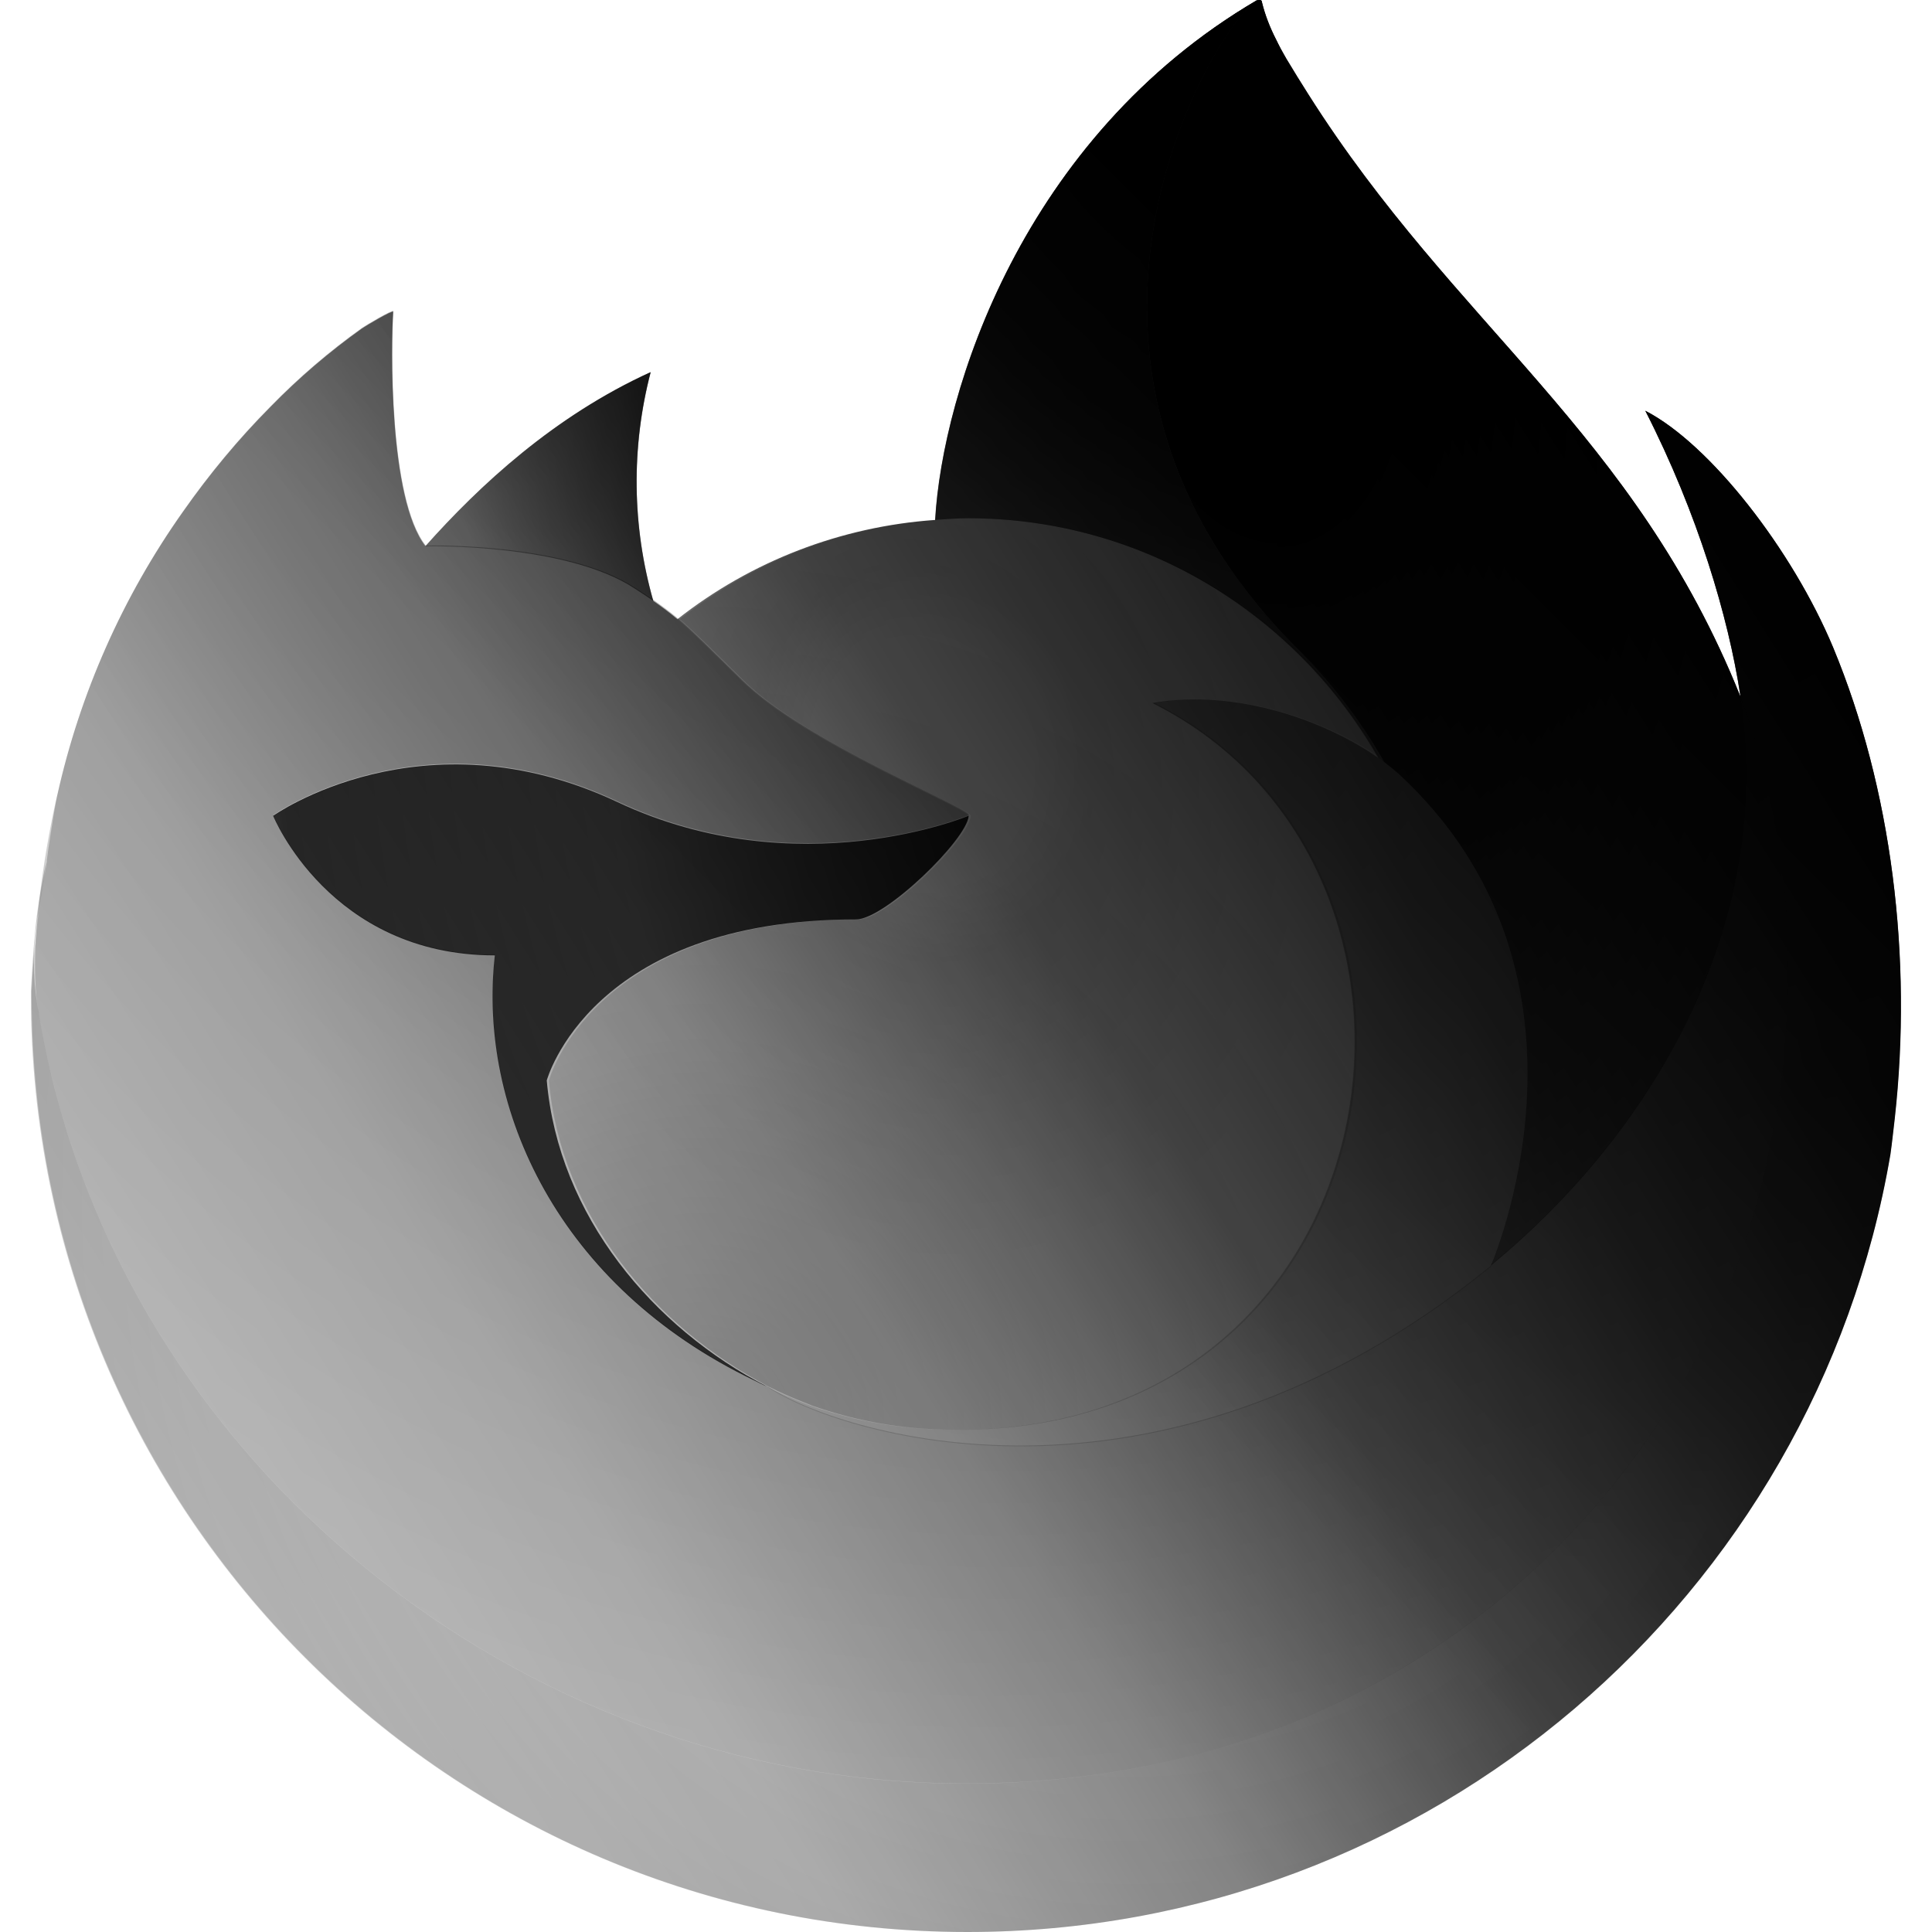
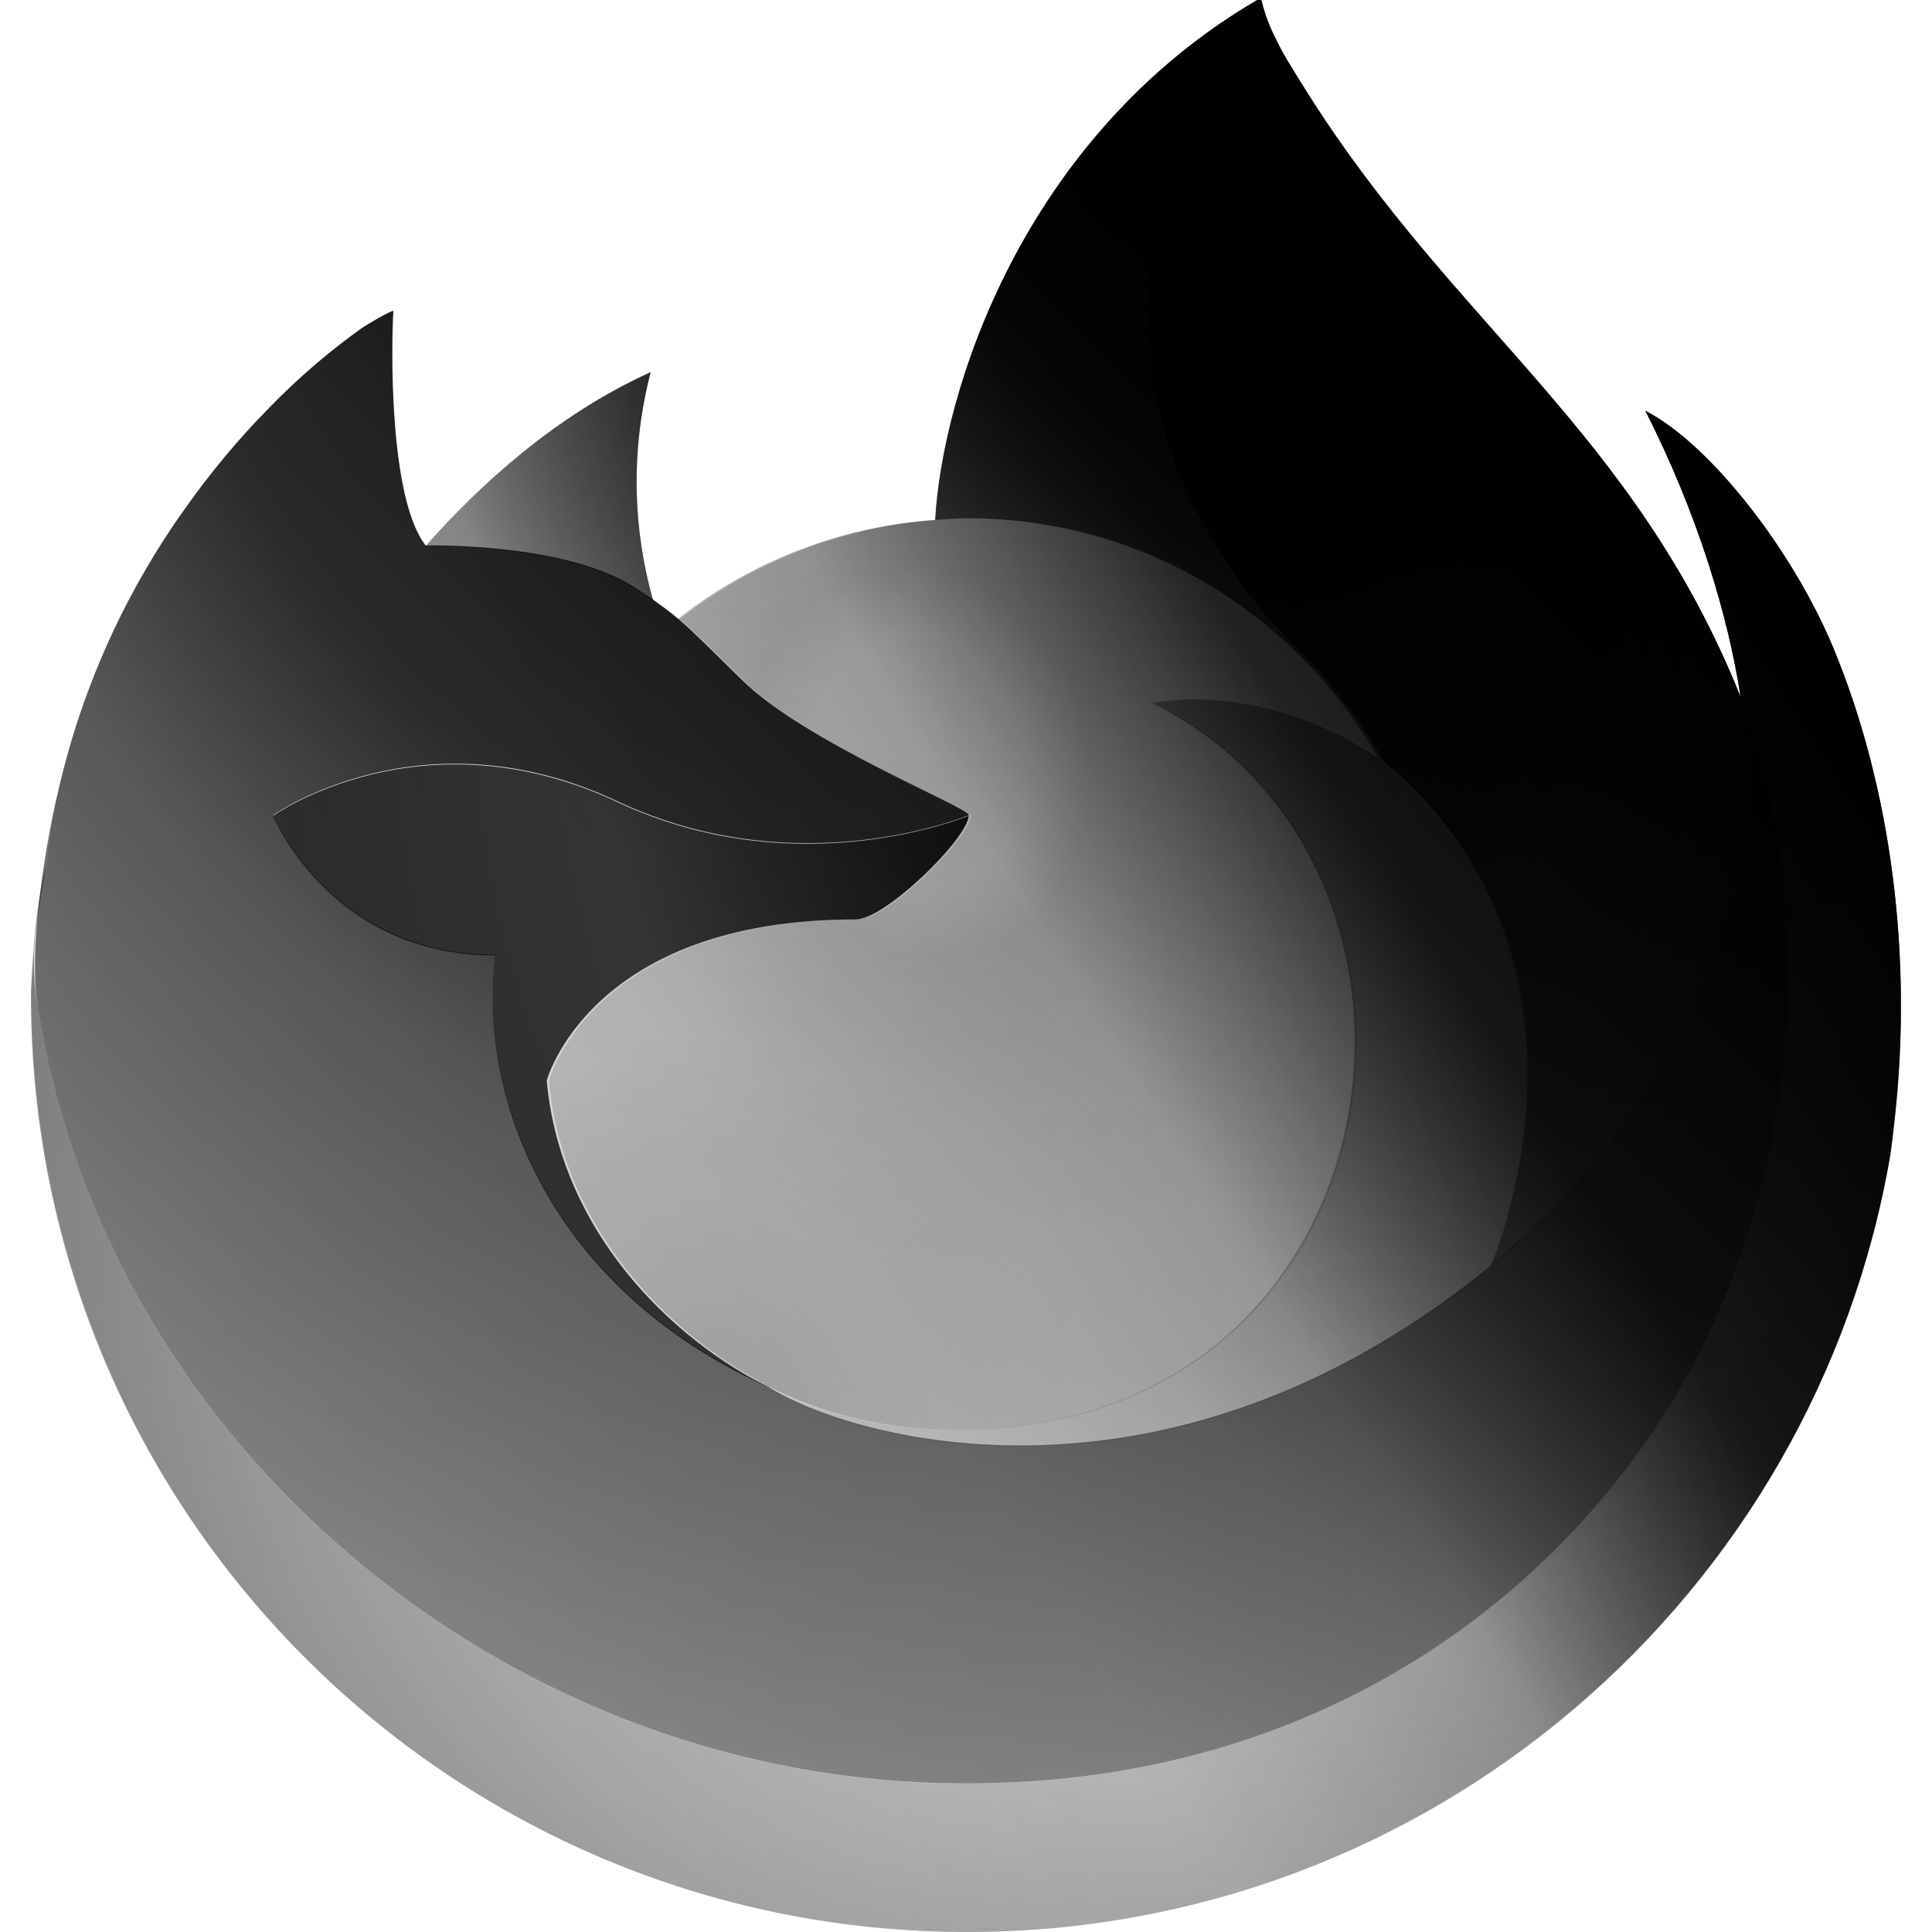
<svg xmlns="http://www.w3.org/2000/svg" viewBox="0 0 24 24">
  <g transform="scale(0.3)">
    <defs>
      <linearGradient id="a" x1="74.808" x2="7.74" y1="738.545" y2="780.792" gradientTransform="translate(0 -718)" gradientUnits="userSpaceOnUse">
        <stop offset="0" stop-color="currentColor" stop-opacity="1" />
        <stop offset=".13" stop-color="currentColor" stop-opacity=".95" />
        <stop offset=".29" stop-color="currentColor" stop-opacity=".85" />
-         <stop offset=".46" stop-color="currentColor" stop-opacity=".7" />
-         <stop offset=".64" stop-color="currentColor" stop-opacity=".4" />
-         <stop offset=".82" stop-color="currentColor" stop-opacity=".22" />
-         <stop offset="1" stop-color="currentColor" stop-opacity=".15" />
+         <stop offset=".46" stop-color="currentColor" stop-opacity=".32" />
+         <stop offset=".64" stop-color="currentColor" stop-opacity=".18" />
+         <stop offset=".82" stop-color="currentColor" stop-opacity=".15" />
+         <stop offset="1" stop-color="currentColor" stop-opacity=".12" />
      </linearGradient>
      <radialGradient id="b" cx="-711.744" cy="-14.957" r="1.333" gradientTransform="matrix(-23.5301 55.8694 -59 -24.8486 -17564.713 39405.77)" gradientUnits="userSpaceOnUse">
        <stop offset="0" stop-color="currentColor" stop-opacity=".4" />
        <stop offset=".65" stop-color="currentColor" stop-opacity=".1" />
      </radialGradient>
      <radialGradient id="c" cx="-705.934" cy="12.062" r="1.333" gradientTransform="translate(42793.129 -680.7689) scale(60.5531)" gradientUnits="userSpaceOnUse">
        <stop offset=".25" stop-color="currentColor" stop-opacity="0" />
-         <stop offset=".42" stop-color="currentColor" stop-opacity=".06" />
-         <stop offset=".73" stop-color="currentColor" stop-opacity=".18" />
-         <stop offset=".94" stop-color="currentColor" stop-opacity=".28" />
+         <stop offset=".42" stop-color="currentColor" stop-opacity=".18" />
+         <stop offset=".73" stop-color="currentColor" stop-opacity=".55" />
+         <stop offset=".94" stop-color="currentColor" stop-opacity=".8" />
      </radialGradient>
      <radialGradient id="d" cx="-701.254" cy="16.393" r="1.333" gradientTransform="translate(30752.75 -719.2598) scale(43.7736)" gradientUnits="userSpaceOnUse">
        <stop offset=".18" stop-color="currentColor" stop-opacity="1" />
        <stop offset=".33" stop-color="currentColor" stop-opacity=".85" />
        <stop offset=".37" stop-color="currentColor" stop-opacity=".8" />
        <stop offset=".41" stop-color="currentColor" stop-opacity=".7" />
        <stop offset=".48" stop-color="currentColor" stop-opacity=".55" />
        <stop offset=".56" stop-color="currentColor" stop-opacity=".42" />
        <stop offset=".63" stop-color="currentColor" stop-opacity=".35" />
        <stop offset=".69" stop-color="currentColor" stop-opacity=".3" />
        <stop offset=".74" stop-color="currentColor" stop-opacity=".28" />
      </radialGradient>
      <radialGradient id="e" cx="-692.835" cy="25.393" r="1.333" gradientTransform="translate(20022.398 -673.6136) scale(28.8575)" gradientUnits="userSpaceOnUse">
        <stop offset=".07" stop-color="currentColor" stop-opacity=".18" />
        <stop offset=".13" stop-color="currentColor" stop-opacity=".16" />
        <stop offset=".21" stop-color="currentColor" stop-opacity=".14" />
        <stop offset=".3" stop-color="currentColor" stop-opacity=".12" />
        <stop offset=".39" stop-color="currentColor" stop-opacity=".09" />
        <stop offset=".42" stop-color="currentColor" stop-opacity=".08" />
        <stop offset=".74" stop-color="currentColor" stop-opacity=".05" />
        <stop offset=".97" stop-color="currentColor" stop-opacity=".03" />
      </radialGradient>
      <radialGradient id="f" cx="-683.145" cy="48.979" r="1.333" gradientTransform="matrix(14.8399 -3.6717 4.3134 17.4334 9964.723 -3330.59)" gradientUnits="userSpaceOnUse">
        <stop offset=".22" stop-color="currentColor" stop-opacity=".08" />
        <stop offset=".34" stop-color="currentColor" stop-opacity=".14" />
        <stop offset=".44" stop-color="currentColor" stop-opacity=".13" />
        <stop offset=".57" stop-color="currentColor" stop-opacity=".11" />
        <stop offset=".64" stop-color="currentColor" stop-opacity=".1" />
        <stop offset=".86" stop-color="currentColor" stop-opacity=".08" />
      </radialGradient>
      <radialGradient id="g" cx="-682.791" cy="34.773" r="1.333" gradientTransform="translate(14209.358 -707.9966) scale(20.7439)" gradientUnits="userSpaceOnUse">
        <stop offset=".03" stop-color="currentColor" stop-opacity="1" />
        <stop offset=".62" stop-color="currentColor" stop-opacity=".8" />
        <stop offset=".72" stop-color="currentColor" stop-opacity=".65" />
        <stop offset=".93" stop-color="currentColor" stop-opacity=".4" />
        <stop offset="1" stop-color="currentColor" stop-opacity=".3" />
      </radialGradient>
      <radialGradient id="h" cx="-711.743" cy="-13.057" r="1.333" gradientTransform="matrix(-18.9321 82.9278 -65.0914 -14.8601 -14274.707 58808.965)" gradientUnits="userSpaceOnUse">
-         <stop offset=".2" stop-color="currentColor" stop-opacity=".22" />
-         <stop offset=".29" stop-color="currentColor" stop-opacity=".26" />
-         <stop offset=".41" stop-color="currentColor" stop-opacity=".3" />
-         <stop offset=".54" stop-color="currentColor" stop-opacity=".28" />
-         <stop offset=".64" stop-color="currentColor" stop-opacity=".2" />
-         <stop offset=".94" stop-color="currentColor" stop-opacity=".1" />
+         <stop offset=".2" stop-color="currentColor" stop-opacity=".6" />
+         <stop offset=".29" stop-color="currentColor" stop-opacity=".7" />
+         <stop offset=".41" stop-color="currentColor" stop-opacity=".85" />
+         <stop offset=".54" stop-color="currentColor" stop-opacity=".8" />
+         <stop offset=".64" stop-color="currentColor" stop-opacity=".6" />
+         <stop offset=".94" stop-color="currentColor" stop-opacity=".3" />
      </radialGradient>
      <radialGradient id="i" cx="-705.744" cy="-15.307" r="1.333" gradientTransform="matrix(6.8048 64.4667 -42.375 4.4729 4206.154 45579.98)" gradientUnits="userSpaceOnUse">
        <stop offset=".09" stop-color="currentColor" stop-opacity="1" />
        <stop offset=".14" stop-color="currentColor" stop-opacity=".9" />
        <stop offset=".26" stop-color="currentColor" stop-opacity=".8" />
        <stop offset=".29" stop-color="currentColor" stop-opacity=".7" />
        <stop offset=".4" stop-color="currentColor" stop-opacity=".55" />
        <stop offset=".5" stop-color="currentColor" stop-opacity=".42" />
        <stop offset=".59" stop-color="currentColor" stop-opacity=".35" />
        <stop offset=".67" stop-color="currentColor" stop-opacity=".3" />
        <stop offset=".74" stop-color="currentColor" stop-opacity=".28" />
      </radialGradient>
      <radialGradient id="j" cx="-704.783" cy="13.103" r="1.333" gradientTransform="translate(38982.238 -700.314) scale(55.2472)" gradientUnits="userSpaceOnUse">
        <stop offset="0" stop-color="currentColor" stop-opacity=".25" />
        <stop offset=".12" stop-color="currentColor" stop-opacity=".22" />
        <stop offset=".25" stop-color="currentColor" stop-opacity=".18" />
        <stop offset=".34" stop-color="currentColor" stop-opacity=".18" />
        <stop offset=".78" stop-color="currentColor" stop-opacity=".05" />
      </radialGradient>
      <radialGradient id="k" cx="-705.819" cy="12.014" r="1.333" gradientTransform="translate(42655.824 -697.0847) scale(60.3433)" gradientUnits="userSpaceOnUse">
        <stop offset=".19" stop-color="currentColor" stop-opacity="1" />
        <stop offset=".49" stop-color="currentColor" stop-opacity=".75" />
        <stop offset=".66" stop-color="currentColor" stop-opacity=".8" />
        <stop offset=".7" stop-color="currentColor" stop-opacity=".65" />
        <stop offset=".79" stop-color="currentColor" stop-opacity=".5" />
        <stop offset=".91" stop-color="currentColor" stop-opacity=".3" />
      </radialGradient>
      <linearGradient id="l" x1="70.023" x2="15.276" y1="730.068" y2="784.815" gradientTransform="translate(0 -718)" gradientUnits="userSpaceOnUse">
        <stop offset="0" stop-color="currentColor" stop-opacity=".7" />
        <stop offset=".61" stop-color="currentColor" stop-opacity="0" />
      </linearGradient>
    </defs>
    <path fill="url(#a)" d="M75.91 26.82c-1.69-4.05-5.1-8.43-7.78-9.81 2.18 4.27 3.44 8.56 3.93 11.76v.06C67.68 17.91 60.24 13.51 54.17 3.92c-.31-.49-.61-.97-.92-1.49-.17-.29-.3-.55-.42-.8-.25-.49-.45-1-.58-1.53 0-.03-.01-.05-.02-.07-.02-.02-.04-.03-.06-.03-.02-.01-.05-.01-.07 0l-.02.01c-.01 0-.02.01-.03.01l.01-.02c-9.74 5.7-13.04 16.25-13.34 21.53-3.89.27-7.61 1.7-10.67 4.11-.32-.27-.66-.52-1-.76-.88-3.09-.92-6.36-.11-9.47-3.98 1.81-7.08 4.68-9.33 7.21h.01c-1.54-1.95-1.43-8.37-1.34-9.71-.02-.08-1.15.59-1.29.69-1.36.97-2.62 2.05-3.79 3.25-1.33 1.34-2.54 2.8-3.62 4.34-2.5 3.53-4.27 7.52-5.21 11.74-.02.08-.03.17-.05.26-.07.34-.34 2.05-.38 2.42v.08c-.34 1.76-.55 3.55-.63 5.35v.2C1.31 62.65 18.66 80 40.07 80c19.17 0 35.09-13.92 38.21-32.2.07-.49.12-.99.18-1.49.74-6.66-.13-13.65-2.55-19.49zM31.23 57.16c.18.09.35.18.54.26l.03.02c-.19-.09-.38-.19-.57-.28zm40.84-28.31v-.04.04z" />
    <path fill="url(#b)" d="M75.91 26.82c-1.69-4.05-5.1-8.43-7.78-9.81 2.18 4.27 3.44 8.56 3.93 11.76v.08c3.66 9.91 1.66 20-1.21 26.16-4.44 9.53-15.2 19.3-32.02 18.83-18.18-.52-34.2-14.01-37.19-31.69-.55-2.79 0-4.2.27-6.46-.33 1.74-.46 2.25-.63 5.35v.2C1.28 62.65 18.63 80 40.04 80c19.17 0 35.09-13.92 38.21-32.2.07-.5.12-.99.18-1.49.77-6.66-.1-13.65-2.52-19.49z" />
    <path fill="url(#c)" d="M75.91 26.82c-1.69-4.05-5.1-8.43-7.78-9.81 2.18 4.27 3.44 8.56 3.93 11.76v.08c3.66 9.91 1.66 20-1.21 26.16-4.44 9.53-15.2 19.3-32.02 18.83-18.18-.52-34.2-14.01-37.19-31.69-.55-2.79 0-4.2.27-6.46-.33 1.74-.46 2.25-.63 5.35v.2C1.28 62.65 18.63 80 40.04 80c19.17 0 35.09-13.92 38.21-32.2.07-.5.12-.99.18-1.49.77-6.66-.1-13.65-2.52-19.49z" />
    <path fill="url(#d)" d="m57.08 31.38.24.18c-.97-1.73-2.18-3.31-3.6-4.7C41.67 14.81 50.56.73 52.06.02l.01-.02c-9.74 5.7-13.04 16.25-13.34 21.53.45-.03.9-.07 1.36-.07 7.27 0 13.6 3.99 16.99 9.92z" />
    <path fill="url(#e)" d="M40.2 33.78c-.06.96-3.47 4.29-4.66 4.29-11.02 0-12.81 6.67-12.81 6.67.49 5.62 4.4 10.24 9.13 12.69.22.11.43.21.65.31.38.17.76.32 1.14.47 1.62.57 3.32.9 5.04.97 19.32.91 23.06-23.1 9.12-30.07 3.57-.62 7.28.82 9.35 2.27-3.39-5.92-9.72-9.92-16.98-9.92-.46 0-.92.04-1.36.07-3.89.27-7.61 1.7-10.67 4.11.59.5 1.26 1.17 2.66 2.55 2.62 2.59 9.37 5.27 9.39 5.59z" />
    <path fill="url(#f)" d="M40.2 33.78c-.06.96-3.47 4.29-4.66 4.29-11.02 0-12.81 6.67-12.81 6.67.49 5.62 4.4 10.24 9.13 12.69.22.11.43.21.65.31.38.17.76.32 1.14.47 1.62.57 3.32.9 5.04.97 19.32.91 23.06-23.1 9.12-30.07 3.57-.62 7.28.82 9.35 2.27-3.39-5.92-9.72-9.92-16.98-9.92-.46 0-.92.04-1.36.07-3.89.27-7.61 1.7-10.67 4.11.59.5 1.26 1.17 2.66 2.55 2.62 2.59 9.37 5.27 9.39 5.59z" />
    <path fill="url(#g)" d="M26.25 24.35c.31.2.57.37.8.53-.88-3.09-.92-6.36-.11-9.47-3.98 1.81-7.08 4.68-9.33 7.21.19 0 5.82-.11 8.64 1.73z" />
    <path fill="url(#h)" d="M1.64 42.15c2.99 17.67 19.01 31.17 37.2 31.68 16.83.48 27.59-9.29 32.02-18.83 2.87-6.16 4.86-16.24 1.21-26.16v-.08.06c1.37 8.98-3.19 17.67-10.33 23.55l-.02.05C47.81 63.75 34.5 59.25 31.8 57.41c-.18-.09-.37-.18-.56-.28-8.11-3.88-11.46-11.27-10.74-17.6-6.85 0-9.18-5.78-9.18-5.78s6.15-4.38 14.25-.57c7.51 3.53 14.55.57 14.55.57-.01-.32-6.76-3-9.39-5.59-1.41-1.38-2.07-2.05-2.66-2.55-.32-.27-.66-.52-1-.76-.23-.16-.49-.33-.8-.53-2.83-1.84-8.45-1.74-8.63-1.73h-.01c-1.54-1.95-1.43-8.37-1.34-9.71-.02-.08-1.15.59-1.29.69-1.36.97-2.62 2.05-3.79 3.25-1.33 1.34-2.54 2.8-3.62 4.34-2.5 3.53-4.27 7.52-5.21 11.74-.05.11-1.42 6.13-.74 9.25z" />
    <path fill="url(#i)" d="M53.72 26.86c1.41 1.39 2.62 2.97 3.6 4.7.21.16.41.32.58.47 8.79 8.1 4.18 19.55 3.84 20.37 7.14-5.89 11.71-14.58 10.33-23.55-4.38-10.94-11.81-15.34-17.88-24.93-.31-.49-.61-.97-.92-1.49-.17-.29-.31-.55-.43-.8-.25-.49-.45-1-.58-1.53 0-.03-.01-.05-.02-.07-.02-.02-.04-.03-.06-.03-.02-.01-.05-.01-.07 0l-.02.01c-.01 0-.02.01-.03.01-1.5.71-10.39 14.79 1.66 26.84z" />
    <path fill="url(#j)" d="M57.9 32.03c-.17-.15-.37-.31-.58-.47l-.24-.18c-2.07-1.45-5.77-2.89-9.35-2.27 13.94 6.97 10.2 30.97-9.12 30.07-1.72-.07-3.42-.4-5.04-.97-.38-.14-.76-.3-1.14-.47-.22-.1-.44-.2-.65-.31l.03.02c2.7 1.84 16.01 6.33 29.92-4.99l.02-.05c.33-.83 4.93-12.28-3.85-20.38z" />
    <path fill="url(#k)" d="M22.64 44.74s1.79-6.67 12.81-6.67c1.19 0 4.6-3.32 4.66-4.29 0 0-7.05 2.96-14.55-.57-8.1-3.81-14.25.57-14.25.57s2.34 5.78 9.18 5.78c-.72 6.34 2.63 13.72 10.74 17.6.18.09.35.18.54.26-4.73-2.44-8.64-7.07-9.13-12.68z" />
    <path fill="url(#l)" d="M75.91 26.82c-1.69-4.05-5.1-8.43-7.78-9.81 2.18 4.27 3.44 8.56 3.93 11.76v.06C67.68 17.91 60.24 13.51 54.17 3.92c-.31-.49-.61-.97-.92-1.49-.17-.29-.3-.55-.42-.8-.25-.49-.45-1-.58-1.53 0-.03-.01-.05-.02-.07-.02-.02-.04-.03-.06-.03-.02-.01-.05-.01-.07 0l-.02.01c-.01 0-.02.01-.03.01l.01-.02c-9.74 5.7-13.04 16.25-13.34 21.53.45-.03.9-.07 1.36-.07 7.27 0 13.6 4 16.98 9.92-2.07-1.45-5.77-2.89-9.35-2.27 13.94 6.97 10.2 30.97-9.12 30.07-1.72-.07-3.42-.4-5.04-.97-.38-.14-.76-.3-1.14-.47-.22-.1-.44-.2-.65-.31l.03.02c-.18-.09-.37-.18-.56-.28.18.09.35.18.54.26-4.73-2.45-8.65-7.07-9.13-12.68 0 0 1.79-6.67 12.81-6.67 1.19 0 4.6-3.32 4.66-4.29-.01-.32-6.76-3-9.39-5.59-1.41-1.38-2.07-2.05-2.66-2.55-.32-.27-.66-.52-1-.76-.88-3.09-.92-6.36-.11-9.47-3.98 1.81-7.08 4.68-9.33 7.21-1.54-1.95-1.43-8.37-1.34-9.71-.02-.08-1.15.59-1.29.69-1.36.97-2.62 2.05-3.79 3.25-1.33 1.34-2.54 2.8-3.62 4.34-2.5 3.53-4.27 7.52-5.21 11.74-.02.08-.03.17-.05.26-.07.34-.4 2.07-.45 2.44-.3 1.79-.49 3.6-.57 5.41v.2c0 21.41 17.35 38.76 38.76 38.76 19.17 0 35.09-13.92 38.21-32.2.07-.49.12-.99.18-1.49.75-6.67-.12-13.66-2.54-19.5zm-3.84 1.99v.04-.04z" />
  </g>
</svg>
